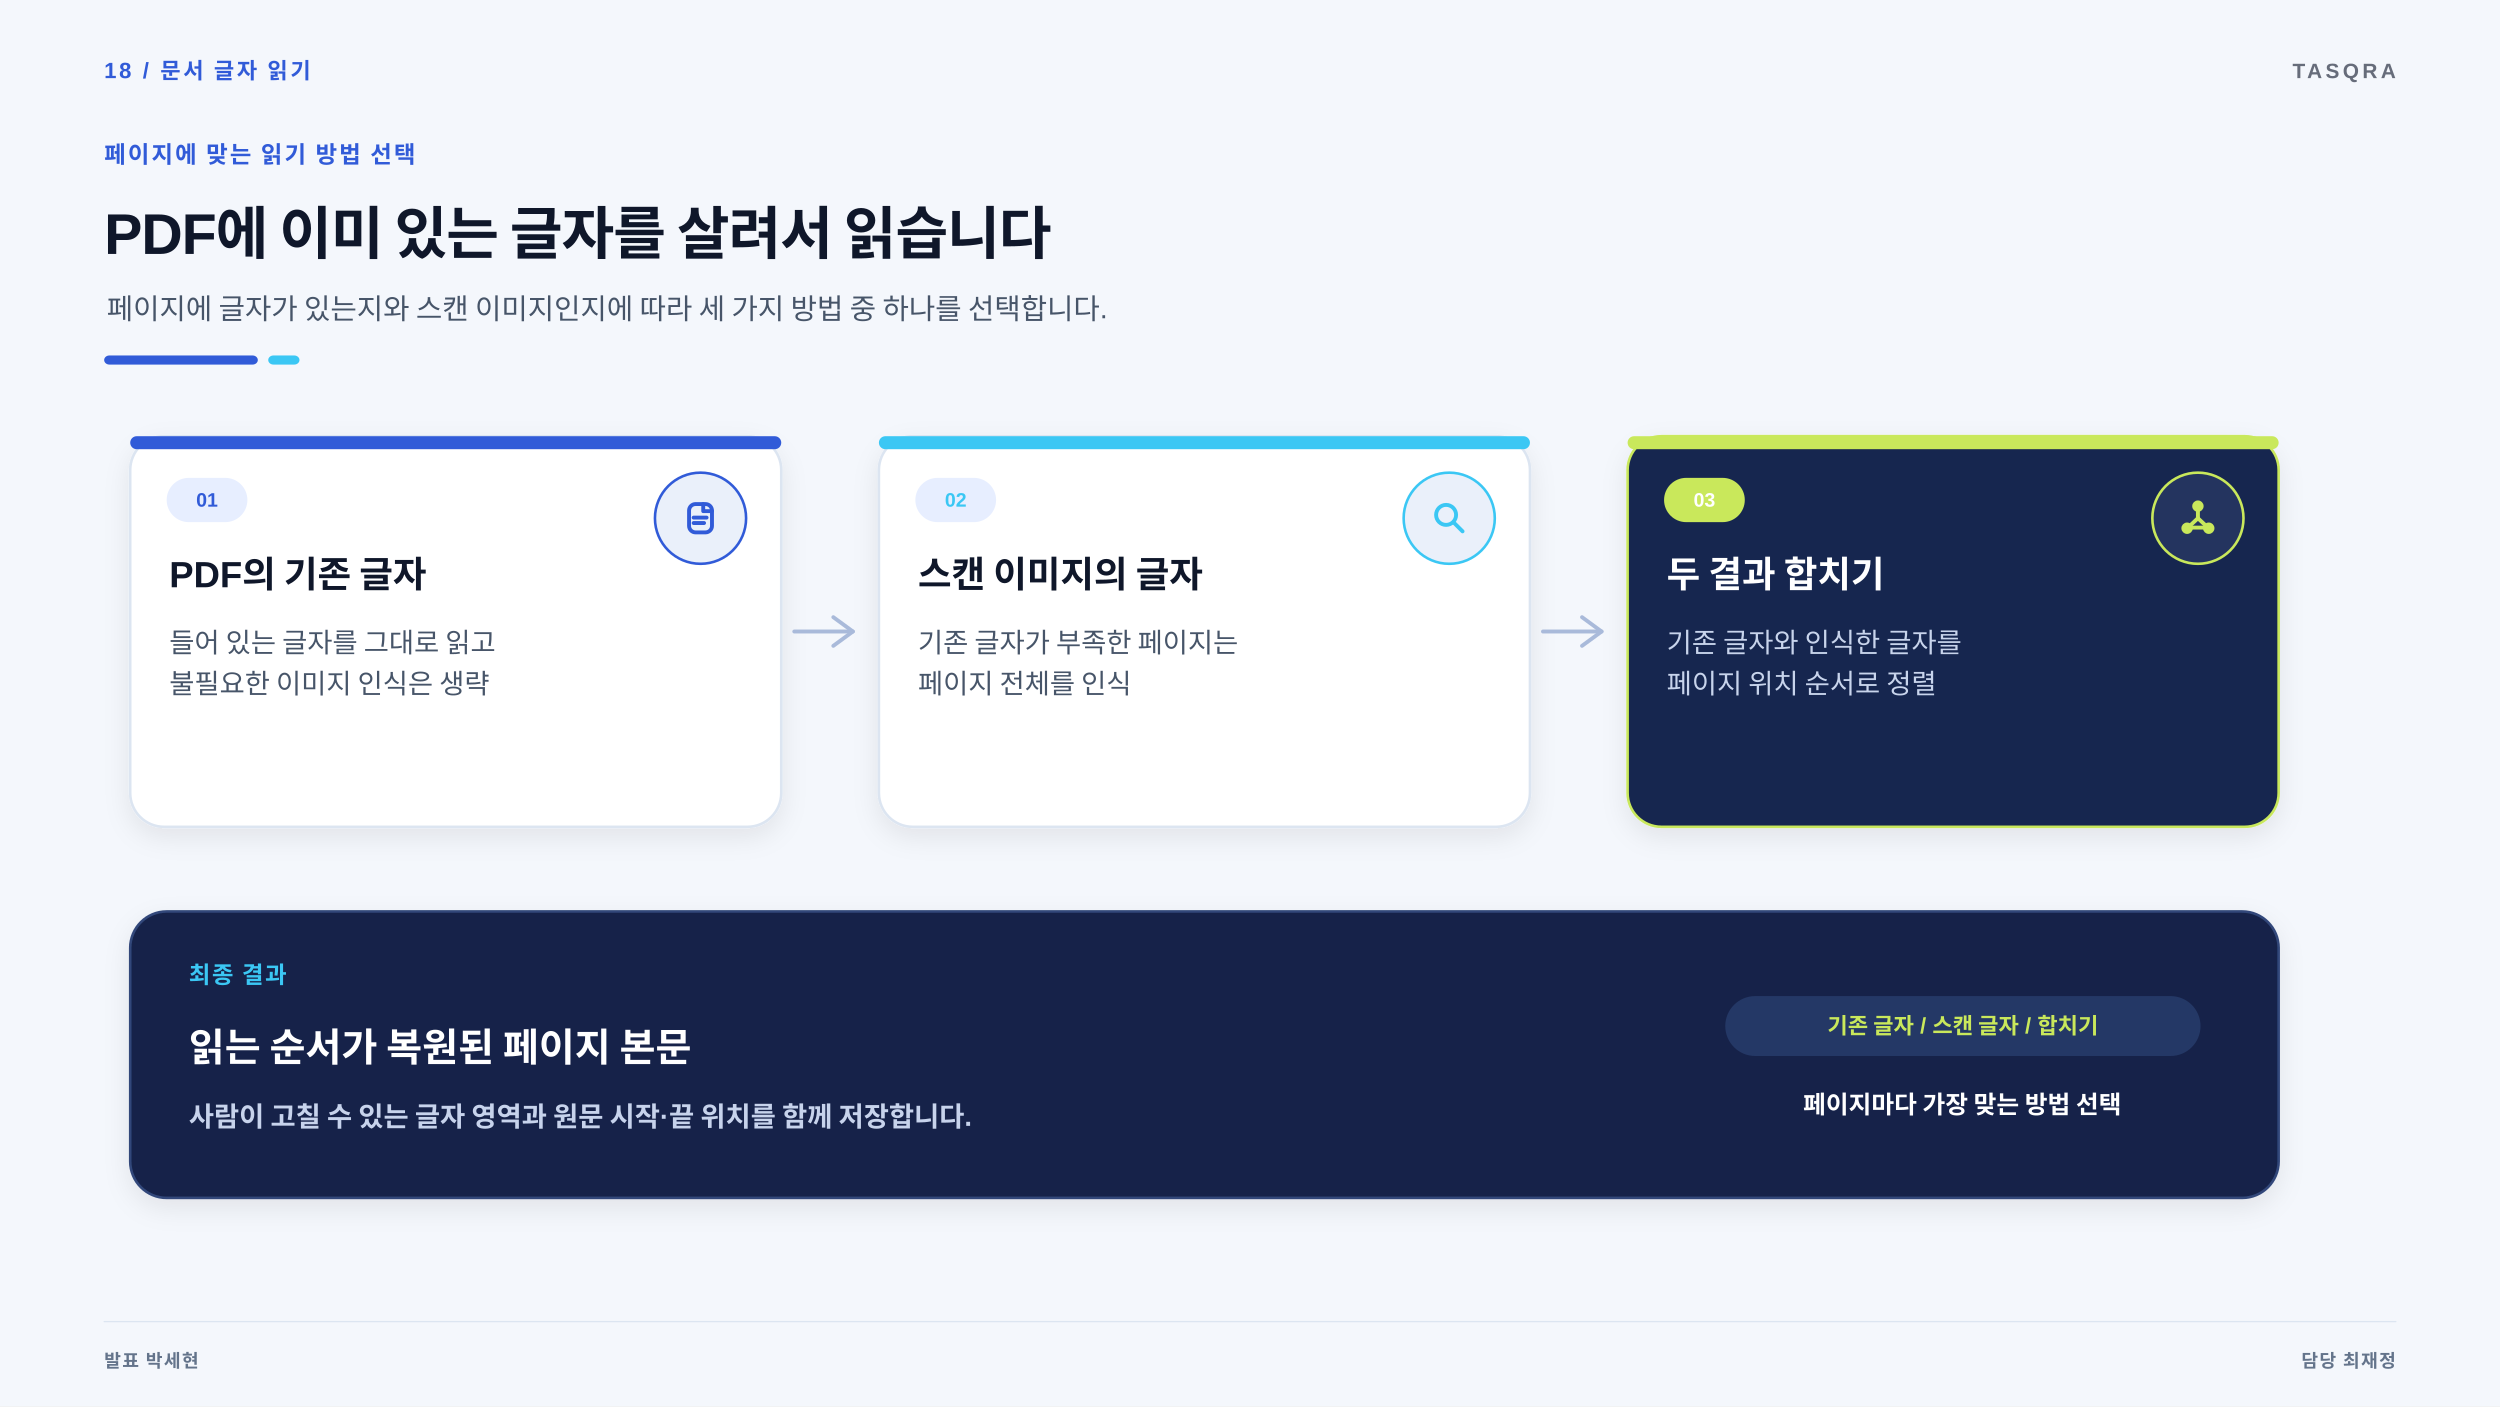
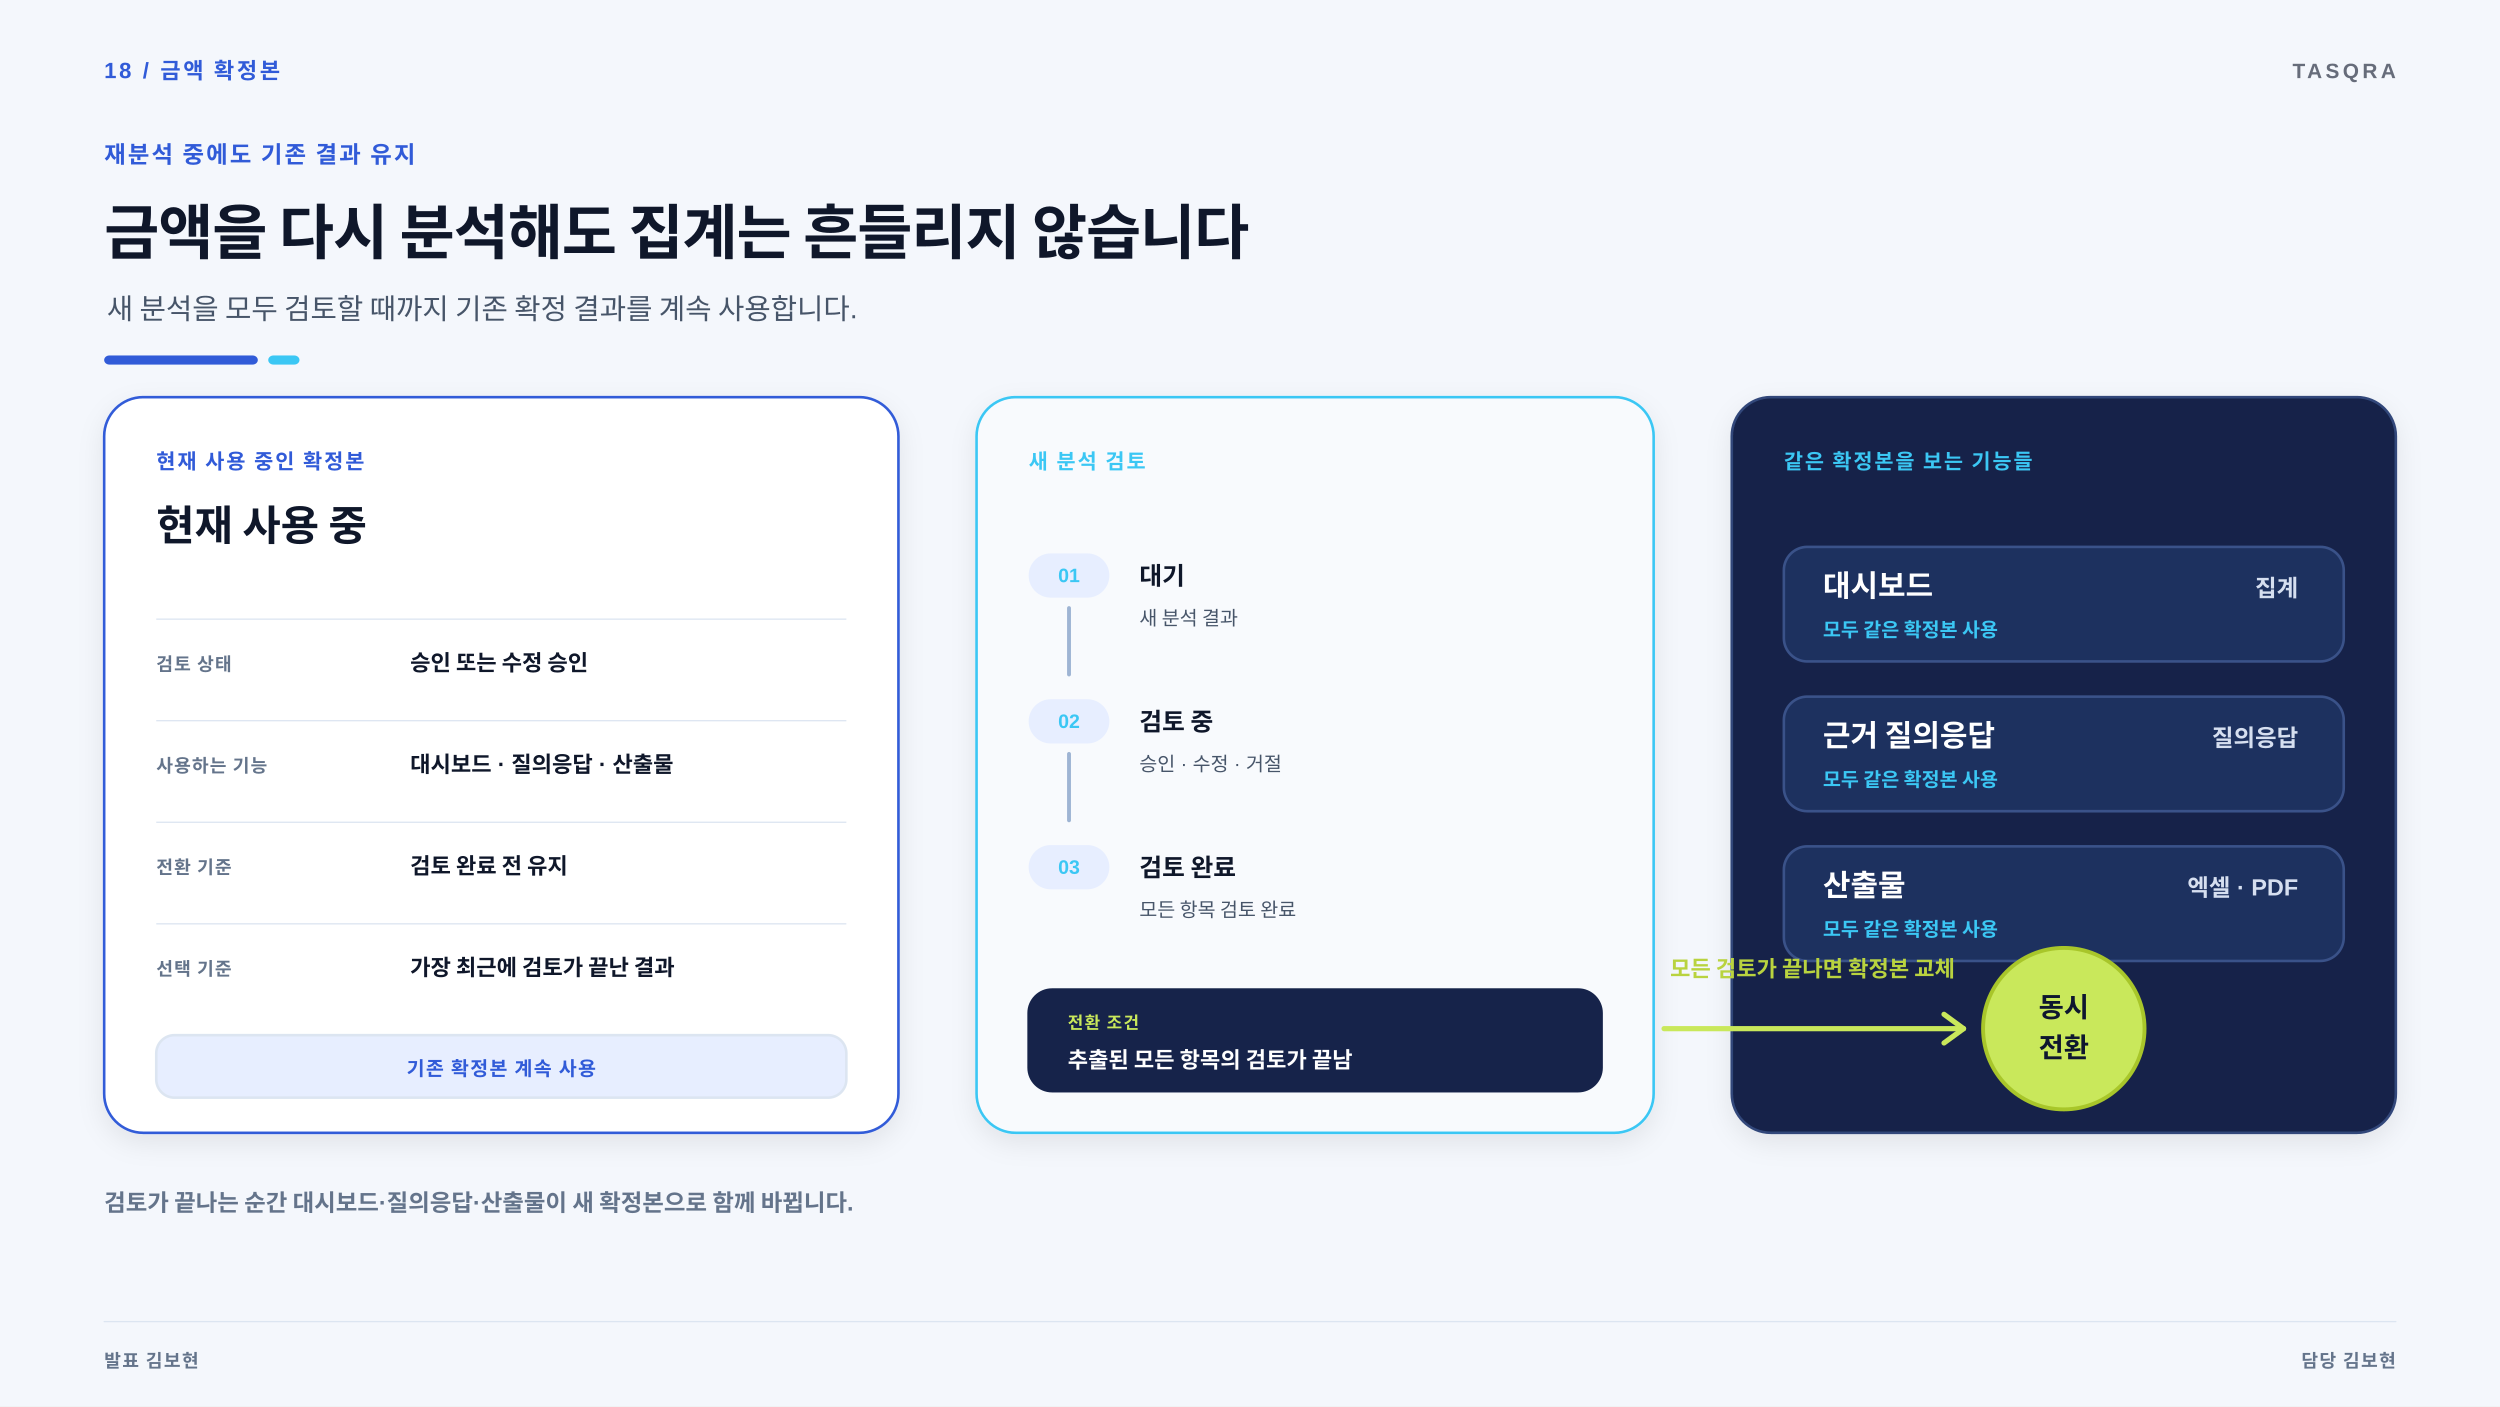
<svg xmlns="http://www.w3.org/2000/svg" width="1920" height="1080" viewBox="0 0 1920 1080">
  <defs>
    <style>@font-face{font-family:NotoKR;src:url("../../포트폴리오/NotoSansKR.ttf") format("truetype");} text{font-family:NotoKR,Arial,sans-serif;}</style>
    <filter id="shadow" x="-20%" y="-20%" width="140%" height="140%">
      <feDropShadow dx="0" dy="12" stdDeviation="16" flood-color="#0E162F" flood-opacity="0.11" />
    </filter>
    <filter id="softShadow" x="-20%" y="-20%" width="140%" height="140%">
      <feDropShadow dx="0" dy="7" stdDeviation="10" flood-color="#0E162F" flood-opacity="0.08" />
    </filter>
  </defs>
  <rect x="0" y="0" width="1920" height="1080" rx="0" fill="#F4F7FC" stroke="none" stroke-width="0" opacity="1" />
-   <text x="80" y="60" font-family="NotoKR, Arial, sans-serif" font-size="17" font-weight="800" font-style="normal" fill="#315BD8" text-anchor="start" letter-spacing="2" opacity="1">18  /  문서 글자 읽기</text>
+   <text x="80" y="60" font-family="NotoKR, Arial, sans-serif" font-size="17" font-weight="800" font-style="normal" fill="#315BD8" text-anchor="start" letter-spacing="2" opacity="1">18  /  금액 확정본</text>
  <text x="1840" y="60" font-family="NotoKR, Arial, sans-serif" font-size="16" font-weight="800" font-style="normal" fill="#0F172A" text-anchor="end" letter-spacing="2.6" opacity="0.62">TASQRA</text>
  <line x1="80" y1="1015" x2="1840" y2="1015" stroke="#DCE5F1" stroke-width="1" stroke-linecap="round" opacity="1" />
-   <text x="80" y="1050" font-family="NotoKR, Arial, sans-serif" font-size="14" font-weight="700" font-style="normal" fill="#64748B" text-anchor="start" letter-spacing="1" opacity="1">발표  박세현</text>
-   <text x="1840" y="1050" font-family="NotoKR, Arial, sans-serif" font-size="14" font-weight="700" font-style="normal" fill="#64748B" text-anchor="end" letter-spacing="1" opacity="1">담당  최재정</text>
-   <text x="80" y="125" font-family="NotoKR, Arial, sans-serif" font-size="18" font-weight="800" font-style="normal" fill="#315BD8" text-anchor="start" letter-spacing="1.6" opacity="1">페이지에 맞는 읽기 방법 선택</text>
-   <text x="80" y="195" font-family="NotoKR, Arial, sans-serif" font-size="44" font-weight="800" font-style="normal" fill="#0F172A" text-anchor="start" letter-spacing="-0.8" opacity="1">PDF에 이미 있는 글자를 살려서 읽습니다</text>
-   <text x="82" y="245" font-family="NotoKR, Arial, sans-serif" font-size="22" font-weight="500" font-style="normal" fill="#475569" text-anchor="start" letter-spacing="0" opacity="1">페이지에 글자가 있는지와 스캔 이미지인지에 따라 세 가지 방법 중 하나를 선택합니다.</text>
+   <text x="80" y="1050" font-family="NotoKR, Arial, sans-serif" font-size="14" font-weight="700" font-style="normal" fill="#64748B" text-anchor="start" letter-spacing="1" opacity="1">발표  김보현</text>
+   <text x="1840" y="1050" font-family="NotoKR, Arial, sans-serif" font-size="14" font-weight="700" font-style="normal" fill="#64748B" text-anchor="end" letter-spacing="1" opacity="1">담당  김보현</text>
+   <text x="80" y="125" font-family="NotoKR, Arial, sans-serif" font-size="18" font-weight="800" font-style="normal" fill="#315BD8" text-anchor="start" letter-spacing="1.6" opacity="1">재분석 중에도 기존 결과 유지</text>
+   <text x="80" y="195" font-family="NotoKR, Arial, sans-serif" font-size="46" font-weight="800" font-style="normal" fill="#0F172A" text-anchor="start" letter-spacing="-0.8" opacity="1">금액을 다시 분석해도 집계는 흔들리지 않습니다</text>
+   <text x="82" y="245" font-family="NotoKR, Arial, sans-serif" font-size="22" font-weight="500" font-style="normal" fill="#475569" text-anchor="start" letter-spacing="0" opacity="1">새 분석을 모두 검토할 때까지 기존 확정 결과를 계속 사용합니다.</text>
  <rect x="80" y="273" width="118" height="7" rx="4" fill="#315BD8" stroke="none" stroke-width="0" opacity="1" />
  <rect x="206" y="273" width="24" height="7" rx="4" fill="#3BC7F4" stroke="none" stroke-width="0" opacity="1" />
-   <rect x="100" y="335" width="500" height="300" rx="26" fill="#FFFFFF" stroke="#DCE5F1" stroke-width="2" opacity="1" filter="url(#softShadow)" />
-   <rect x="100" y="335" width="500" height="10" rx="5" fill="#315BD8" stroke="none" stroke-width="0" opacity="1" />
-   <rect x="128" y="367" width="62" height="34" rx="17.0" fill="#E7EEFF" stroke="none" stroke-width="0" opacity="1" />
-   <text x="159.0" y="389.1" font-family="NotoKR, Arial, sans-serif" font-size="15" font-weight="700" font-style="normal" fill="#315BD8" text-anchor="middle" letter-spacing="0" opacity="1">01</text>
-   <circle cx="538" cy="398" r="35" fill="#EAF0FA" stroke="#315BD8" stroke-width="2" opacity="1" />
-   <g fill="none" stroke="#315BD8" stroke-width="3" stroke-linecap="round" stroke-linejoin="round">
-     <rect x="529.2" y="387.12" width="17.6" height="21.76" rx="5" />
-     <path d="M 540.08 387.12 v 5.44 h 6.72" />
-     <line x1="532.72" y1="397.52" x2="542.64" y2="397.52" />
-     <line x1="532.72" y1="401.68" x2="540.72" y2="401.68" />
-   </g>
-   <text x="130" y="451" font-family="NotoKR, Arial, sans-serif" font-size="28" font-weight="800" font-style="normal" fill="#0F172A" text-anchor="start" letter-spacing="0" opacity="1">PDF의 기존 글자</text>
-   <text x="130" y="501" font-family="NotoKR, Arial, sans-serif" font-size="21" font-weight="500" fill="#475569" text-anchor="start">
-     <tspan x="130" dy="0">들어 있는 글자를 그대로 읽고</tspan>
-     <tspan x="130" dy="31.5">불필요한 이미지 인식은 생략</tspan>
-   </text>
-   <rect x="675" y="335" width="500" height="300" rx="26" fill="#FFFFFF" stroke="#DCE5F1" stroke-width="2" opacity="1" filter="url(#softShadow)" />
-   <rect x="675" y="335" width="500" height="10" rx="5" fill="#3BC7F4" stroke="none" stroke-width="0" opacity="1" />
-   <rect x="703" y="367" width="62" height="34" rx="17.0" fill="#E7EEFF" stroke="none" stroke-width="0" opacity="1" />
-   <text x="734.0" y="389.1" font-family="NotoKR, Arial, sans-serif" font-size="15" font-weight="700" font-style="normal" fill="#3BC7F4" text-anchor="middle" letter-spacing="0" opacity="1">02</text>
-   <circle cx="1113" cy="398" r="35" fill="#EAF0FA" stroke="#3BC7F4" stroke-width="2" opacity="1" />
-   <g fill="none" stroke="#3BC7F4" stroke-width="3" stroke-linecap="round">
-     <circle cx="1110.6" cy="395.44" r="7.68" />
-     <line x1="1116.2" y1="401.04" x2="1123.24" y2="408.08" />
-   </g>
-   <text x="705" y="451" font-family="NotoKR, Arial, sans-serif" font-size="28" font-weight="800" font-style="normal" fill="#0F172A" text-anchor="start" letter-spacing="0" opacity="1">스캔 이미지의 글자</text>
-   <text x="705" y="501" font-family="NotoKR, Arial, sans-serif" font-size="21" font-weight="500" fill="#475569" text-anchor="start">
-     <tspan x="705" dy="0">기존 글자가 부족한 페이지는</tspan>
-     <tspan x="705" dy="31.5">페이지 전체를 인식</tspan>
-   </text>
-   <rect x="1250" y="335" width="500" height="300" rx="26" fill="#17264F" stroke="#C9E85B" stroke-width="2" opacity="1" filter="url(#softShadow)" />
-   <rect x="1250" y="335" width="500" height="10" rx="5" fill="#C9E85B" stroke="none" stroke-width="0" opacity="1" />
-   <rect x="1278" y="367" width="62" height="34" rx="17.0" fill="#C9E85B" stroke="none" stroke-width="0" opacity="1" />
-   <text x="1309.0" y="389.1" font-family="NotoKR, Arial, sans-serif" font-size="15" font-weight="700" font-style="normal" fill="#FFFFFF" text-anchor="middle" letter-spacing="0" opacity="1">03</text>
-   <circle cx="1688" cy="398" r="35" fill="#24345F" stroke="#C9E85B" stroke-width="2" opacity="1" />
-   <g fill="none" stroke="#C9E85B" stroke-width="3" stroke-linecap="round">
-     <line x1="1688" y1="389.68" x2="1688" y2="398" />
-     <line x1="1680.32" y1="405.2" x2="1695.68" y2="405.2" />
-     <line x1="1680.32" y1="405.2" x2="1688" y2="398" />
-     <line x1="1695.68" y1="405.2" x2="1688" y2="398" />
-     <circle cx="1688" cy="388.72" r="2.88" fill="#C9E85B" />
-     <circle cx="1679.68" cy="405.68" r="2.88" fill="#C9E85B" />
-     <circle cx="1696.32" cy="405.68" r="2.88" fill="#C9E85B" />
-   </g>
-   <text x="1280" y="451" font-family="NotoKR, Arial, sans-serif" font-size="28" font-weight="800" font-style="normal" fill="#FFFFFF" text-anchor="start" letter-spacing="0" opacity="1">두 결과 합치기</text>
-   <text x="1280" y="501" font-family="NotoKR, Arial, sans-serif" font-size="21" font-weight="500" fill="#C8D4EC" text-anchor="start">
-     <tspan x="1280" dy="0">기존 글자와 인식한 글자를</tspan>
-     <tspan x="1280" dy="31.5">페이지 위치 순서로 정렬</tspan>
-   </text>
-   <line x1="610" y1="485" x2="655" y2="485" stroke="#A9BADA" stroke-width="3" stroke-linecap="round" opacity="1" />
-   <path d="M 640 474 L 655 485 L 640 496" fill="none" stroke="#A9BADA" stroke-width="3" stroke-linecap="round" stroke-linejoin="round" />
-   <line x1="1185" y1="485" x2="1230" y2="485" stroke="#A9BADA" stroke-width="3" stroke-linecap="round" opacity="1" />
-   <path d="M 1215 474 L 1230 485 L 1215 496" fill="none" stroke="#A9BADA" stroke-width="3" stroke-linecap="round" stroke-linejoin="round" />
-   <rect x="100" y="700" width="1650" height="220" rx="28" fill="#16234A" stroke="#31477A" stroke-width="2" opacity="1" filter="url(#softShadow)" />
-   <text x="145" y="755" font-family="NotoKR, Arial, sans-serif" font-size="18" font-weight="800" font-style="normal" fill="#3BC7F4" text-anchor="start" letter-spacing="1.2" opacity="1">최종 결과</text>
-   <text x="145" y="815" font-family="NotoKR, Arial, sans-serif" font-size="30" font-weight="800" font-style="normal" fill="#FFFFFF" text-anchor="start" letter-spacing="0" opacity="1">읽는 순서가 복원된 페이지 본문</text>
-   <text x="145" y="865" font-family="NotoKR, Arial, sans-serif" font-size="21" font-weight="600" font-style="normal" fill="#C7D3EC" text-anchor="start" letter-spacing="0" opacity="1">사람이 고칠 수 있는 글자 영역과 원문 시작·끝 위치를 함께 저장합니다.</text>
-   <rect x="1325" y="765" width="365" height="46" rx="23.0" fill="#243866" stroke="none" stroke-width="0" opacity="1" />
-   <text x="1507.5" y="793.78" font-family="NotoKR, Arial, sans-serif" font-size="17" font-weight="700" font-style="normal" fill="#C9E85B" text-anchor="middle" letter-spacing="0" opacity="1">기존 글자 / 스캔 글자 / 합치기</text>
-   <text x="1507" y="855" font-family="NotoKR, Arial, sans-serif" font-size="19" font-weight="800" font-style="normal" fill="#FFFFFF" text-anchor="middle" letter-spacing="0" opacity="1">페이지마다 가장 맞는 방법 선택</text>
+   <rect x="80" y="305" width="610" height="565" rx="30" fill="#FFFFFF" stroke="#315BD8" stroke-width="2" opacity="1" filter="url(#softShadow)" />
+   <text x="120" y="360" font-family="NotoKR, Arial, sans-serif" font-size="16" font-weight="800" font-style="normal" fill="#315BD8" text-anchor="start" letter-spacing="1.5" opacity="1">현재 사용 중인 확정본</text>
+   <text x="120" y="415" font-family="NotoKR, Arial, sans-serif" font-size="32" font-weight="800" font-style="normal" fill="#0F172A" text-anchor="start" letter-spacing="0" opacity="1">현재 사용 중</text>
+   <rect x="120" y="475" width="530" height="1" rx="0" fill="#DCE5F1" stroke="none" stroke-width="0" opacity="1" />
+   <text x="120" y="515" font-family="NotoKR, Arial, sans-serif" font-size="14" font-weight="800" font-style="normal" fill="#64748B" text-anchor="start" letter-spacing="0.8" opacity="1">검토 상태</text>
+   <text x="315" y="515" font-family="NotoKR, Arial, sans-serif" font-size="17" font-weight="700" font-style="normal" fill="#0F172A" text-anchor="start" letter-spacing="0" opacity="1">승인 또는 수정 승인</text>
+   <rect x="120" y="553" width="530" height="1" rx="0" fill="#DCE5F1" stroke="none" stroke-width="0" opacity="1" />
+   <text x="120" y="593" font-family="NotoKR, Arial, sans-serif" font-size="14" font-weight="800" font-style="normal" fill="#64748B" text-anchor="start" letter-spacing="0.8" opacity="1">사용하는 기능</text>
+   <text x="315" y="593" font-family="NotoKR, Arial, sans-serif" font-size="17" font-weight="700" font-style="normal" fill="#0F172A" text-anchor="start" letter-spacing="0" opacity="1">대시보드 · 질의응답 · 산출물</text>
+   <rect x="120" y="631" width="530" height="1" rx="0" fill="#DCE5F1" stroke="none" stroke-width="0" opacity="1" />
+   <text x="120" y="671" font-family="NotoKR, Arial, sans-serif" font-size="14" font-weight="800" font-style="normal" fill="#64748B" text-anchor="start" letter-spacing="0.8" opacity="1">전환 기준</text>
+   <text x="315" y="671" font-family="NotoKR, Arial, sans-serif" font-size="17" font-weight="700" font-style="normal" fill="#0F172A" text-anchor="start" letter-spacing="0" opacity="1">검토 완료 전 유지</text>
+   <rect x="120" y="709" width="530" height="1" rx="0" fill="#DCE5F1" stroke="none" stroke-width="0" opacity="1" />
+   <text x="120" y="749" font-family="NotoKR, Arial, sans-serif" font-size="14" font-weight="800" font-style="normal" fill="#64748B" text-anchor="start" letter-spacing="0.8" opacity="1">선택 기준</text>
+   <text x="315" y="749" font-family="NotoKR, Arial, sans-serif" font-size="17" font-weight="700" font-style="normal" fill="#0F172A" text-anchor="start" letter-spacing="0" opacity="1">가장 최근에 검토가 끝난 결과</text>
+   <rect x="120" y="795" width="530" height="48" rx="14" fill="#E7EEFF" stroke="#DCE5F1" stroke-width="2" opacity="1" />
+   <text x="385" y="826" font-family="NotoKR, Arial, sans-serif" font-size="15" font-weight="800" font-style="normal" fill="#315BD8" text-anchor="middle" letter-spacing="1.0" opacity="1">기존 확정본 계속 사용</text>
+   <rect x="750" y="305" width="520" height="565" rx="30" fill="#F8FAFD" stroke="#3BC7F4" stroke-width="2" opacity="1" filter="url(#softShadow)" />
+   <text x="790" y="360" font-family="NotoKR, Arial, sans-serif" font-size="16" font-weight="800" font-style="normal" fill="#3BC7F4" text-anchor="start" letter-spacing="1.5" opacity="1">새 분석 검토</text>
+   <rect x="790" y="425" width="62" height="34" rx="17.0" fill="#E7EEFF" stroke="none" stroke-width="0" opacity="1" />
+   <text x="821.0" y="447.1" font-family="NotoKR, Arial, sans-serif" font-size="15" font-weight="700" font-style="normal" fill="#3BC7F4" text-anchor="middle" letter-spacing="0" opacity="1">01</text>
+   <text x="875" y="449" font-family="NotoKR, Arial, sans-serif" font-size="19" font-weight="800" font-style="normal" fill="#0F172A" text-anchor="start" letter-spacing="0" opacity="1">대기</text>
+   <text x="875" y="480" font-family="NotoKR, Arial, sans-serif" font-size="15" font-weight="500" font-style="normal" fill="#475569" text-anchor="start" letter-spacing="0" opacity="1">새 분석 결과</text>
+   <line x1="821" y1="467" x2="821" y2="518" stroke="#9EB4D3" stroke-width="3" stroke-linecap="round" opacity="1" />
+   <rect x="790" y="537" width="62" height="34" rx="17.0" fill="#E7EEFF" stroke="none" stroke-width="0" opacity="1" />
+   <text x="821.0" y="559.1" font-family="NotoKR, Arial, sans-serif" font-size="15" font-weight="700" font-style="normal" fill="#3BC7F4" text-anchor="middle" letter-spacing="0" opacity="1">02</text>
+   <text x="875" y="561" font-family="NotoKR, Arial, sans-serif" font-size="19" font-weight="800" font-style="normal" fill="#0F172A" text-anchor="start" letter-spacing="0" opacity="1">검토 중</text>
+   <text x="875" y="592" font-family="NotoKR, Arial, sans-serif" font-size="15" font-weight="500" font-style="normal" fill="#475569" text-anchor="start" letter-spacing="0" opacity="1">승인 · 수정 · 거절</text>
+   <line x1="821" y1="579" x2="821" y2="630" stroke="#9EB4D3" stroke-width="3" stroke-linecap="round" opacity="1" />
+   <rect x="790" y="649" width="62" height="34" rx="17.0" fill="#E7EEFF" stroke="none" stroke-width="0" opacity="1" />
+   <text x="821.0" y="671.1" font-family="NotoKR, Arial, sans-serif" font-size="15" font-weight="700" font-style="normal" fill="#3BC7F4" text-anchor="middle" letter-spacing="0" opacity="1">03</text>
+   <text x="875" y="673" font-family="NotoKR, Arial, sans-serif" font-size="19" font-weight="800" font-style="normal" fill="#0F172A" text-anchor="start" letter-spacing="0" opacity="1">검토 완료</text>
+   <text x="875" y="704" font-family="NotoKR, Arial, sans-serif" font-size="15" font-weight="500" font-style="normal" fill="#475569" text-anchor="start" letter-spacing="0" opacity="1">모든 항목 검토 완료</text>
+   <rect x="790" y="760" width="440" height="78" rx="18" fill="#16234A" stroke="#16234A" stroke-width="2" opacity="1" />
+   <text x="820" y="790" font-family="NotoKR, Arial, sans-serif" font-size="13" font-weight="800" font-style="normal" fill="#C9E85B" text-anchor="start" letter-spacing="1.0" opacity="1">전환 조건</text>
+   <text x="820" y="820" font-family="NotoKR, Arial, sans-serif" font-size="17" font-weight="700" font-style="normal" fill="#FFFFFF" text-anchor="start" letter-spacing="0" opacity="1">추출된 모든 항목의 검토가 끝남</text>
+   <rect x="1330" y="305" width="510" height="565" rx="30" fill="#16234A" stroke="#31477A" stroke-width="2" opacity="1" filter="url(#softShadow)" />
+   <text x="1370" y="360" font-family="NotoKR, Arial, sans-serif" font-size="16" font-weight="800" font-style="normal" fill="#3BC7F4" text-anchor="start" letter-spacing="1.4" opacity="1">같은 확정본을 보는 기능들</text>
+   <rect x="1370" y="420" width="430" height="88" rx="18" fill="#1D315F" stroke="#3A5289" stroke-width="2" opacity="1" />
+   <text x="1400" y="458" font-family="NotoKR, Arial, sans-serif" font-size="23" font-weight="800" font-style="normal" fill="#FFFFFF" text-anchor="start" letter-spacing="0" opacity="1">대시보드</text>
+   <text x="1765" y="458" font-family="NotoKR, Arial, sans-serif" font-size="18" font-weight="700" font-style="normal" fill="#D6DFF0" text-anchor="end" letter-spacing="0" opacity="1">집계</text>
+   <text x="1400" y="489" font-family="NotoKR, Arial, sans-serif" font-size="15" font-weight="700" font-style="normal" fill="#3BC7F4" text-anchor="start" letter-spacing="0" opacity="1">모두 같은 확정본 사용</text>
+   <rect x="1370" y="535" width="430" height="88" rx="18" fill="#1D315F" stroke="#3A5289" stroke-width="2" opacity="1" />
+   <text x="1400" y="573" font-family="NotoKR, Arial, sans-serif" font-size="23" font-weight="800" font-style="normal" fill="#FFFFFF" text-anchor="start" letter-spacing="0" opacity="1">근거 질의응답</text>
+   <text x="1765" y="573" font-family="NotoKR, Arial, sans-serif" font-size="18" font-weight="700" font-style="normal" fill="#D6DFF0" text-anchor="end" letter-spacing="0" opacity="1">질의응답</text>
+   <text x="1400" y="604" font-family="NotoKR, Arial, sans-serif" font-size="15" font-weight="700" font-style="normal" fill="#3BC7F4" text-anchor="start" letter-spacing="0" opacity="1">모두 같은 확정본 사용</text>
+   <rect x="1370" y="650" width="430" height="88" rx="18" fill="#1D315F" stroke="#3A5289" stroke-width="2" opacity="1" />
+   <text x="1400" y="688" font-family="NotoKR, Arial, sans-serif" font-size="23" font-weight="800" font-style="normal" fill="#FFFFFF" text-anchor="start" letter-spacing="0" opacity="1">산출물</text>
+   <text x="1765" y="688" font-family="NotoKR, Arial, sans-serif" font-size="18" font-weight="700" font-style="normal" fill="#D6DFF0" text-anchor="end" letter-spacing="0" opacity="1">엑셀 · PDF</text>
+   <text x="1400" y="719" font-family="NotoKR, Arial, sans-serif" font-size="15" font-weight="700" font-style="normal" fill="#3BC7F4" text-anchor="start" letter-spacing="0" opacity="1">모두 같은 확정본 사용</text>
+   <circle cx="1585" cy="790" r="62" fill="#C9E85B" stroke="#A8C62A" stroke-width="3" opacity="1" />
+   <text x="1585" y="781" font-family="NotoKR, Arial, sans-serif" font-size="21" font-weight="800" font-style="normal" fill="#0E162F" text-anchor="middle" letter-spacing="0" opacity="1">동시</text>
+   <text x="1585" y="812" font-family="NotoKR, Arial, sans-serif" font-size="21" font-weight="800" font-style="normal" fill="#0E162F" text-anchor="middle" letter-spacing="0" opacity="1">전환</text>
+   <line x1="1278" y1="790" x2="1508" y2="790" stroke="#C9E85B" stroke-width="4" stroke-linecap="round" opacity="1" />
+   <path d="M 1493 779 L 1508 790 L 1493 801" fill="none" stroke="#C9E85B" stroke-width="4" stroke-linecap="round" stroke-linejoin="round" />
+   <text x="1392" y="750" font-family="NotoKR, Arial, sans-serif" font-size="17" font-weight="800" font-style="normal" fill="#B9D33F" text-anchor="middle" letter-spacing="0" opacity="1">모든 검토가 끝나면 확정본 교체</text>
+   <text x="80" y="930" font-family="NotoKR, Arial, sans-serif" font-size="18" font-weight="700" font-style="normal" fill="#64748B" text-anchor="start" letter-spacing="0" opacity="1">검토가 끝나는 순간 대시보드·질의응답·산출물이 새 확정본으로 함께 바뀝니다.</text>
</svg>
